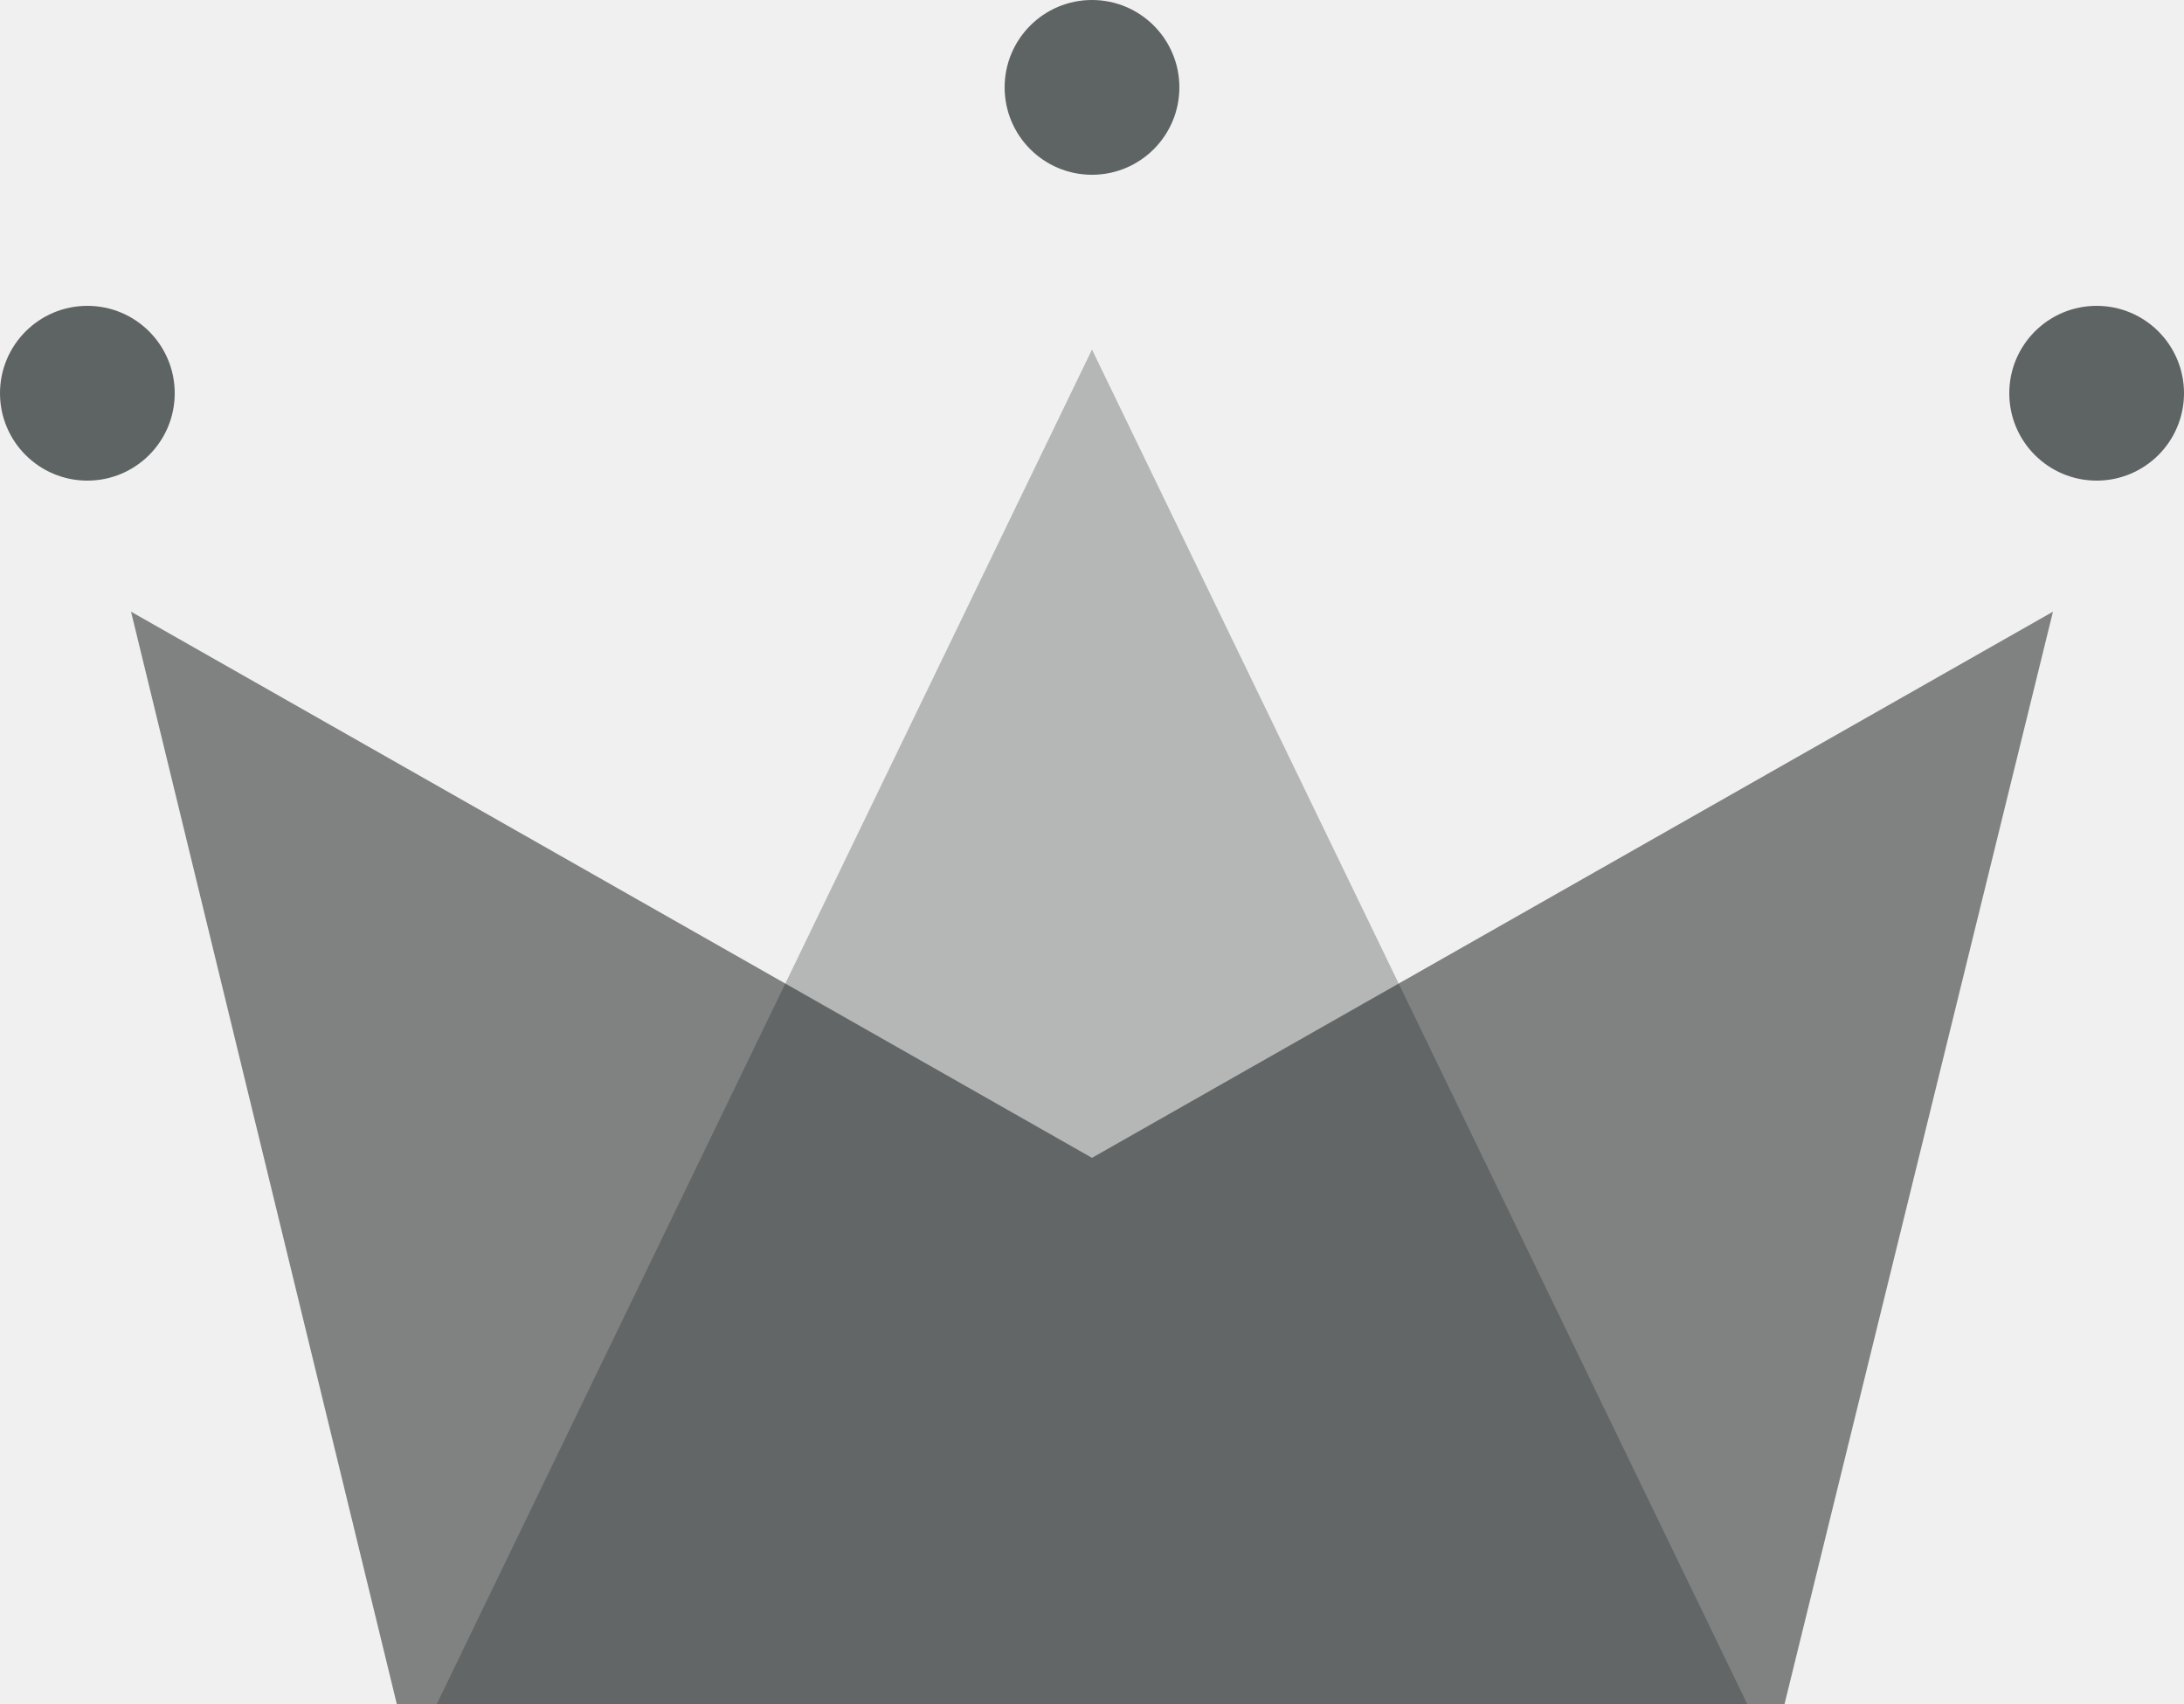
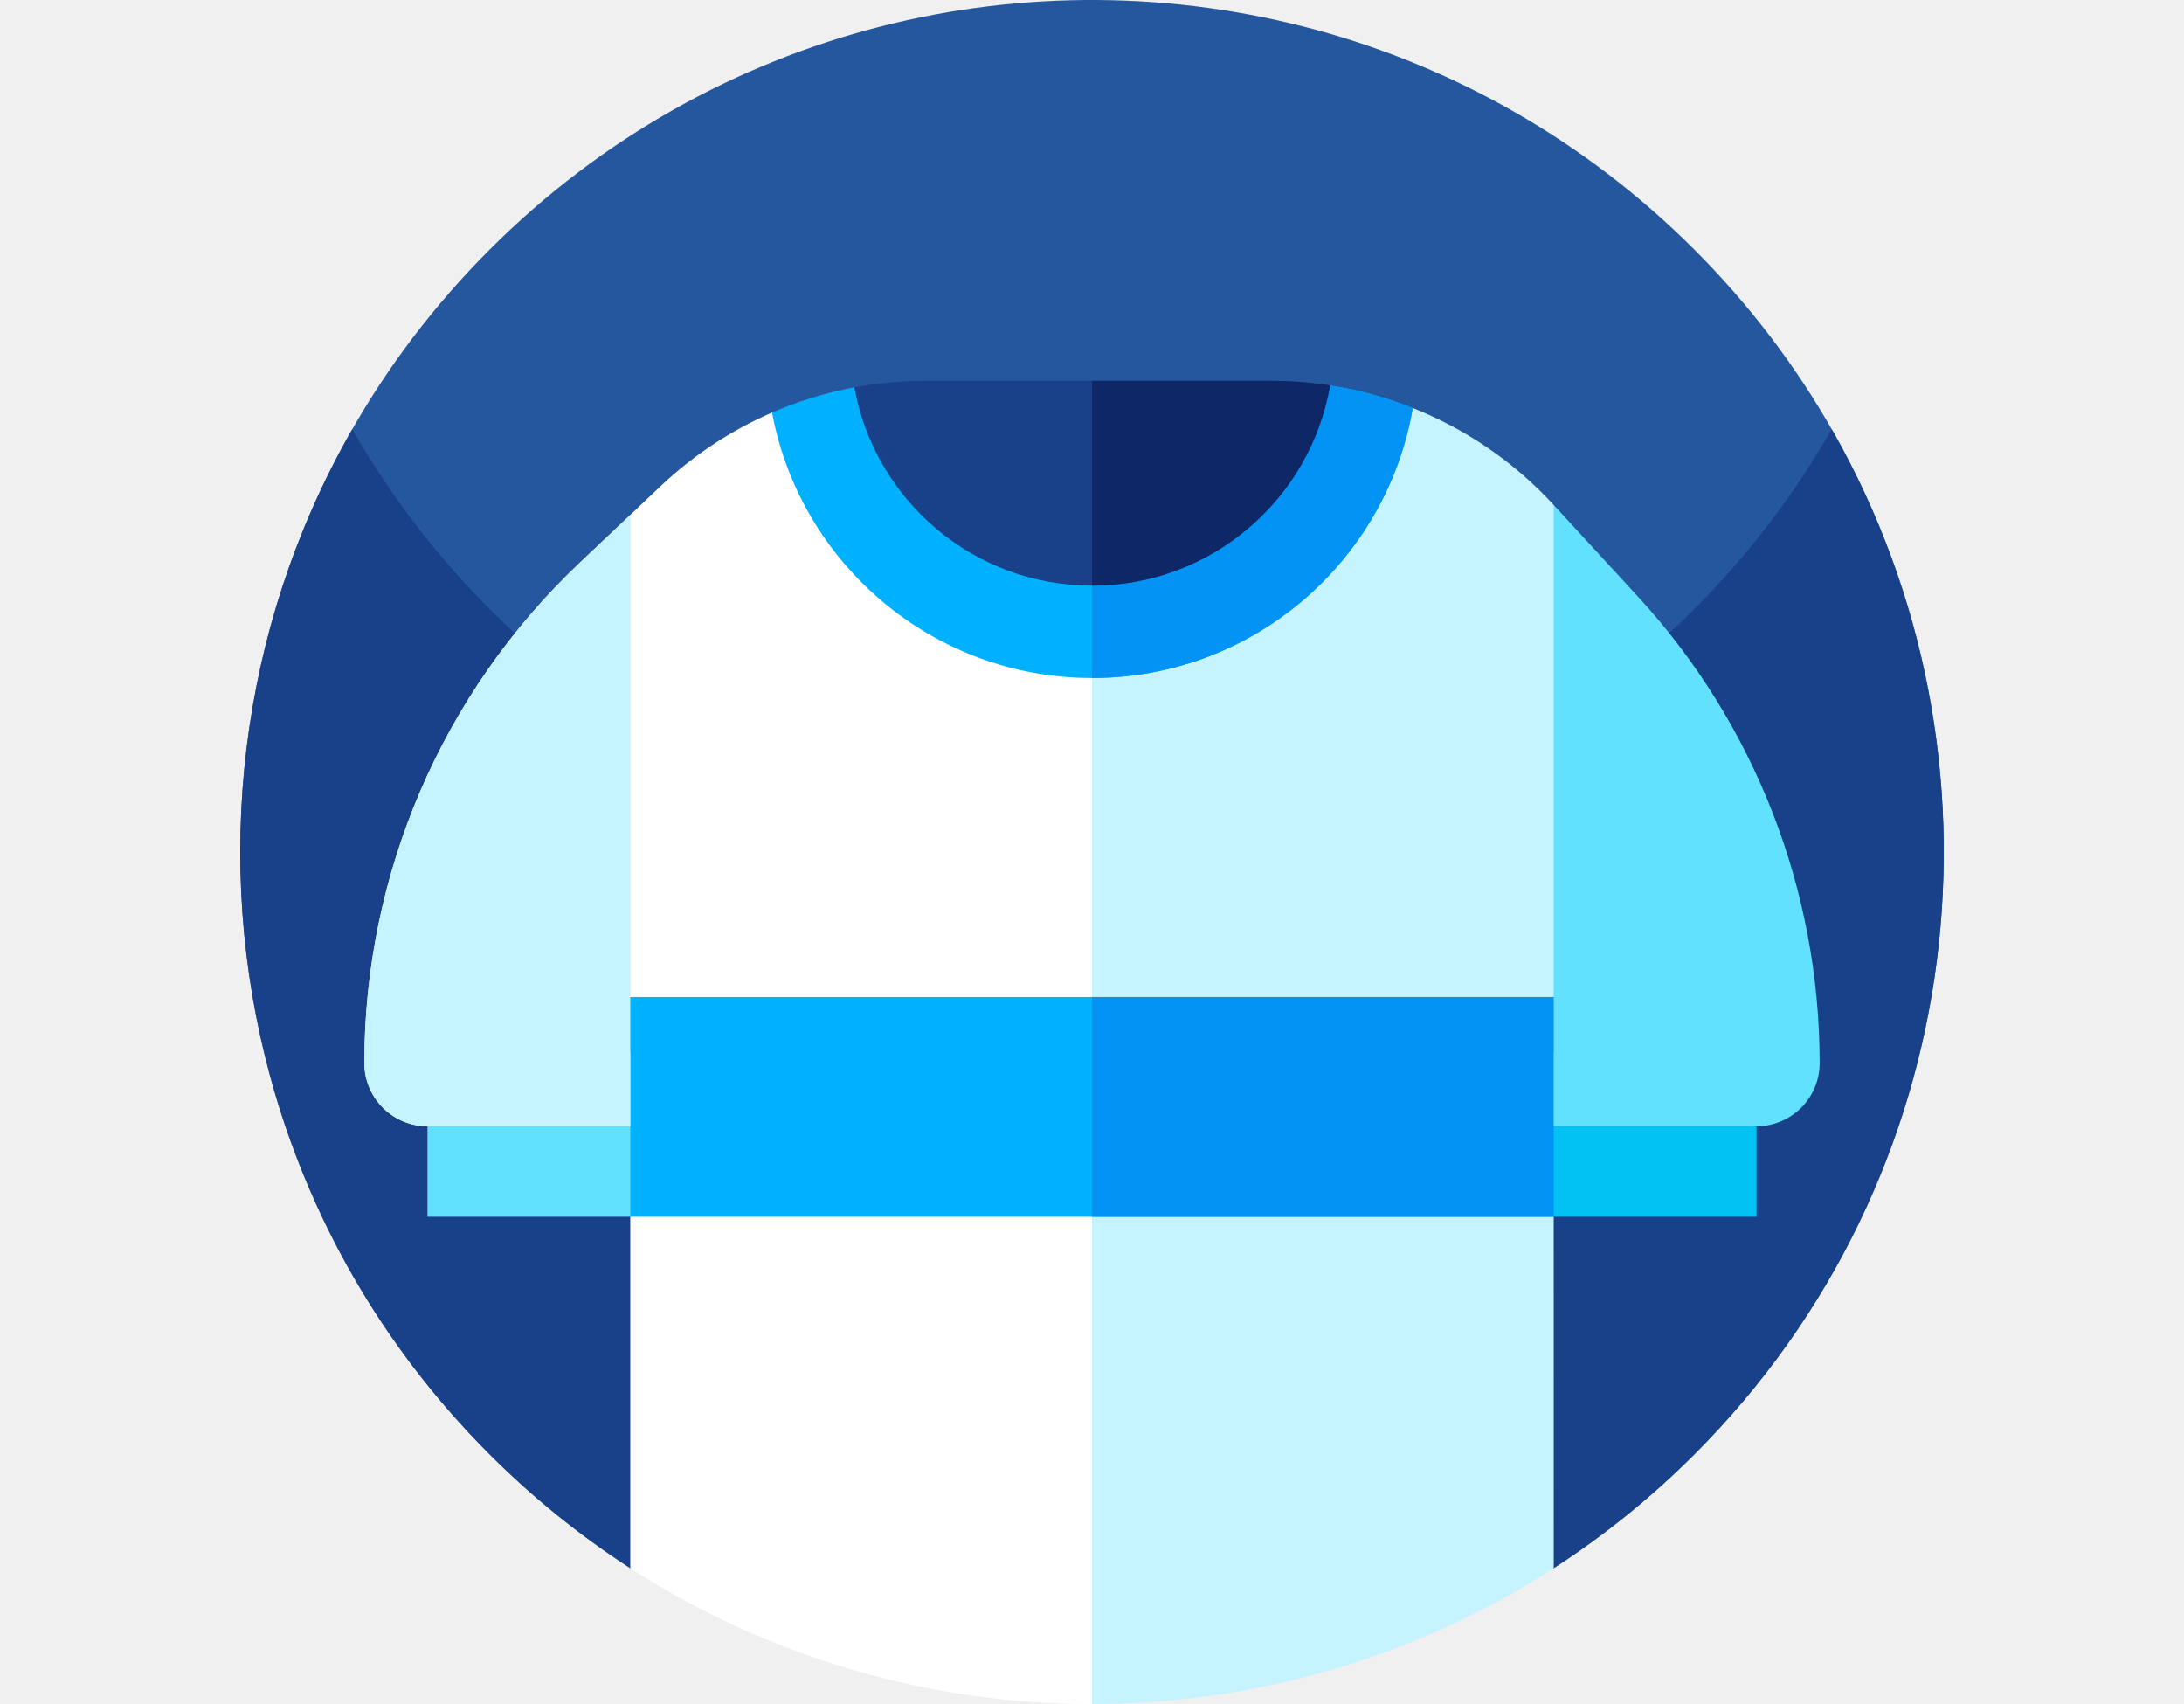
- <svg xmlns="http://www.w3.org/2000/svg" width="50px" height="39px" viewBox="0 0 50 39" version="1.1">
-   <g id="WiP" stroke="none" stroke-width="1" fill="none" fill-rule="evenodd">
-     <g id="Artboard" transform="translate(-90, -38)">
-       <g id="Group" transform="translate(90, 38)">
-         <polygon id="Rectangle" fill="#808282" points="3 14 25 26.5 47 14 40.855 39 9.084 39" />
-         <polygon id="Triangle" fill-opacity="0.263" fill="#101A1A" points="25 8 40 39 10 39" />
-         <circle id="Oval" fill="#5E6363" cx="2" cy="9" r="2" />
-         <circle id="Oval" fill="#5E6363" cx="25" cy="2" r="2" />
-         <circle id="Oval" fill="#5E6363" cx="48" cy="9" r="2" />
-       </g>
+ <svg xmlns="http://www.w3.org/2000/svg" id="Capa_1" enable-background="new 0 0 511.999 511.999" width="50px" height="39px" viewBox="0 0 511.999 511.999">
+   <g>
+     <path d="m437.013 437.018c-13.1 13.11-27.28 24.49-42.24 34.16l-.01.01c-90.6 26.63-186.94 26.63-277.53-.01-14.97-9.67-29.14-21.05-42.25-34.16-32.69-32.68-54.68-72-65.99-113.62-17.5-64.36-9.45-134.21 24.15-193.51.04-.08.09-.16.14-.23 11.11-19.57 25.01-37.99 41.7-54.68 67.28-67.29 162.72-89.29 248.42-65.99 41.62 11.32 80.93 33.31 113.61 65.99 16.74 16.73 30.67 35.21 41.79 54.84.01.02.03.04.04.06 55.34 97.65 41.4 223.92-41.83 307.14z" fill="#24579e" />
+     <path d="m437.013 437.018c-13.1 13.11-27.28 24.49-42.24 34.16l-.01.01c-90.6 26.63-186.94 26.63-277.53-.01-14.97-9.67-29.14-21.05-42.25-34.16-32.69-32.68-54.68-72-65.99-113.62-17.5-64.36-9.45-134.21 24.15-193.51.04-.08.09-.16.14-.23.14-.22.27-.44.39-.66 44.12 77.07 127.16 129 222.32 129s178.2-51.93 222.32-129c.16.27.32.55.49.82.01.02.03.04.04.06 55.34 97.65 41.4 223.92-41.83 307.14z" fill="#194189" />
+     <g>
+       <path d="m56.271 338.4v27.195h118.986v-49.504h-118.986z" fill="#61e1fe" />
+       <path d="m336.74 338.4v27.195h118.985v-49.504h-118.985z" fill="#01c2f2" />
+       <path d="m255.993 511.998c-48.33 0-96.67-13.6-138.77-40.82v-105.58l68.31-14.29c23.24-4.86 46.85-7.29 70.46-7.29l1.69 2.65c32.29 50.57 31.62 115.43-1.69 165.33z" fill="#fff" />
+       <path d="m255.993 324.548c-29.79 0-59.58-3.87-88.62-11.6l-50.15-13.37v38.82h-60.95c-6.61 0-12.41-3.4-15.81-8.53-2.01-3.04-3.18-6.68-3.17-10.59.02-28.35 5.87-56.12 16.84-81.64 11.02-25.57 27.18-48.92 47.82-68.46l24.44-23.15c9.86-9.32 21.19-16.76 33.44-22.07 27.88 23.13 62.05 34.6 96.16 34.43l.42.69c30.65 50.94 30.49 114.69-.42 165.47z" fill="#fff" />
+       <path d="m394.766 365.599.01 105.57-.01.01c-42.09 27.22-90.43 40.82-138.77 40.82v-167.98c23.62 0 47.23 2.43 70.47 7.29z" fill="#c5f3ff" />
+       <path d="m394.763 299.578-50.15 13.37c-29.03 7.73-58.82 11.6-88.62 11.6v-166.16c34.01-.15 67.97-11.87 95.6-35.11l.81-.69c15.97 6.34 30.49 16.23 42.37 29.14l17.24 52.82c10.63 32.56 4.14 68.28-17.25 95.03z" fill="#c5f3ff" />
+       <path d="m117.228 299.579h277.54v66.02h-277.54z" fill="#00b1ff" />
+       <path d="m255.998 299.579h138.77v66.02h-138.77z" fill="#0393f4" />
+       <path d="m352.411 122.591c-7.927 46.068-48.083 81.133-96.414 81.126-47.843 0-87.688-34.358-96.167-79.762 7.913-3.43 16.207-5.968 24.727-7.559v.014c41.338 34.464 101.442 34.337 142.638-.297l.354-.297-.007-.007c8.548 1.323 16.885 3.607 24.869 6.782z" fill="#00b1ff" />
+       <path d="m352.411 122.591c-7.927 46.068-48.083 81.133-96.414 81.126v-61.547c25.322-.064 50.615-8.754 71.199-26.057l.354-.297-.007-.007c8.547 1.323 16.884 3.607 24.868 6.782z" fill="#0393f4" />
+       <path d="m327.548 115.819c-5.91 34.16-35.69 60.15-71.55 60.15-35.64 0-65.3-25.68-71.44-59.56 6.95-1.32 14.04-1.98 21.2-1.98h104.03c5.99 0 11.92.47 17.76 1.39z" fill="#194189" />
+       <path d="m327.548 115.819c-5.91 34.16-35.69 60.15-71.55 60.15v-61.54h53.79c5.99 0 11.92.47 17.76 1.39z" fill="#0e2766" />
+       <path d="m474.699 319.423c0 10.478-8.499 18.977-18.977 18.977h-60.952v-186.67l25.248 27.454c35.171 38.248 54.681 88.298 54.681 140.239z" fill="#61e1fe" />
+       <path d="m117.227 154.719v183.681h-60.952c-10.481 0-18.977-8.496-18.977-18.977v-.002c0-56.837 23.382-111.171 64.657-150.245z" fill="#c5f3ff" />
    </g>
  </g>
</svg>
